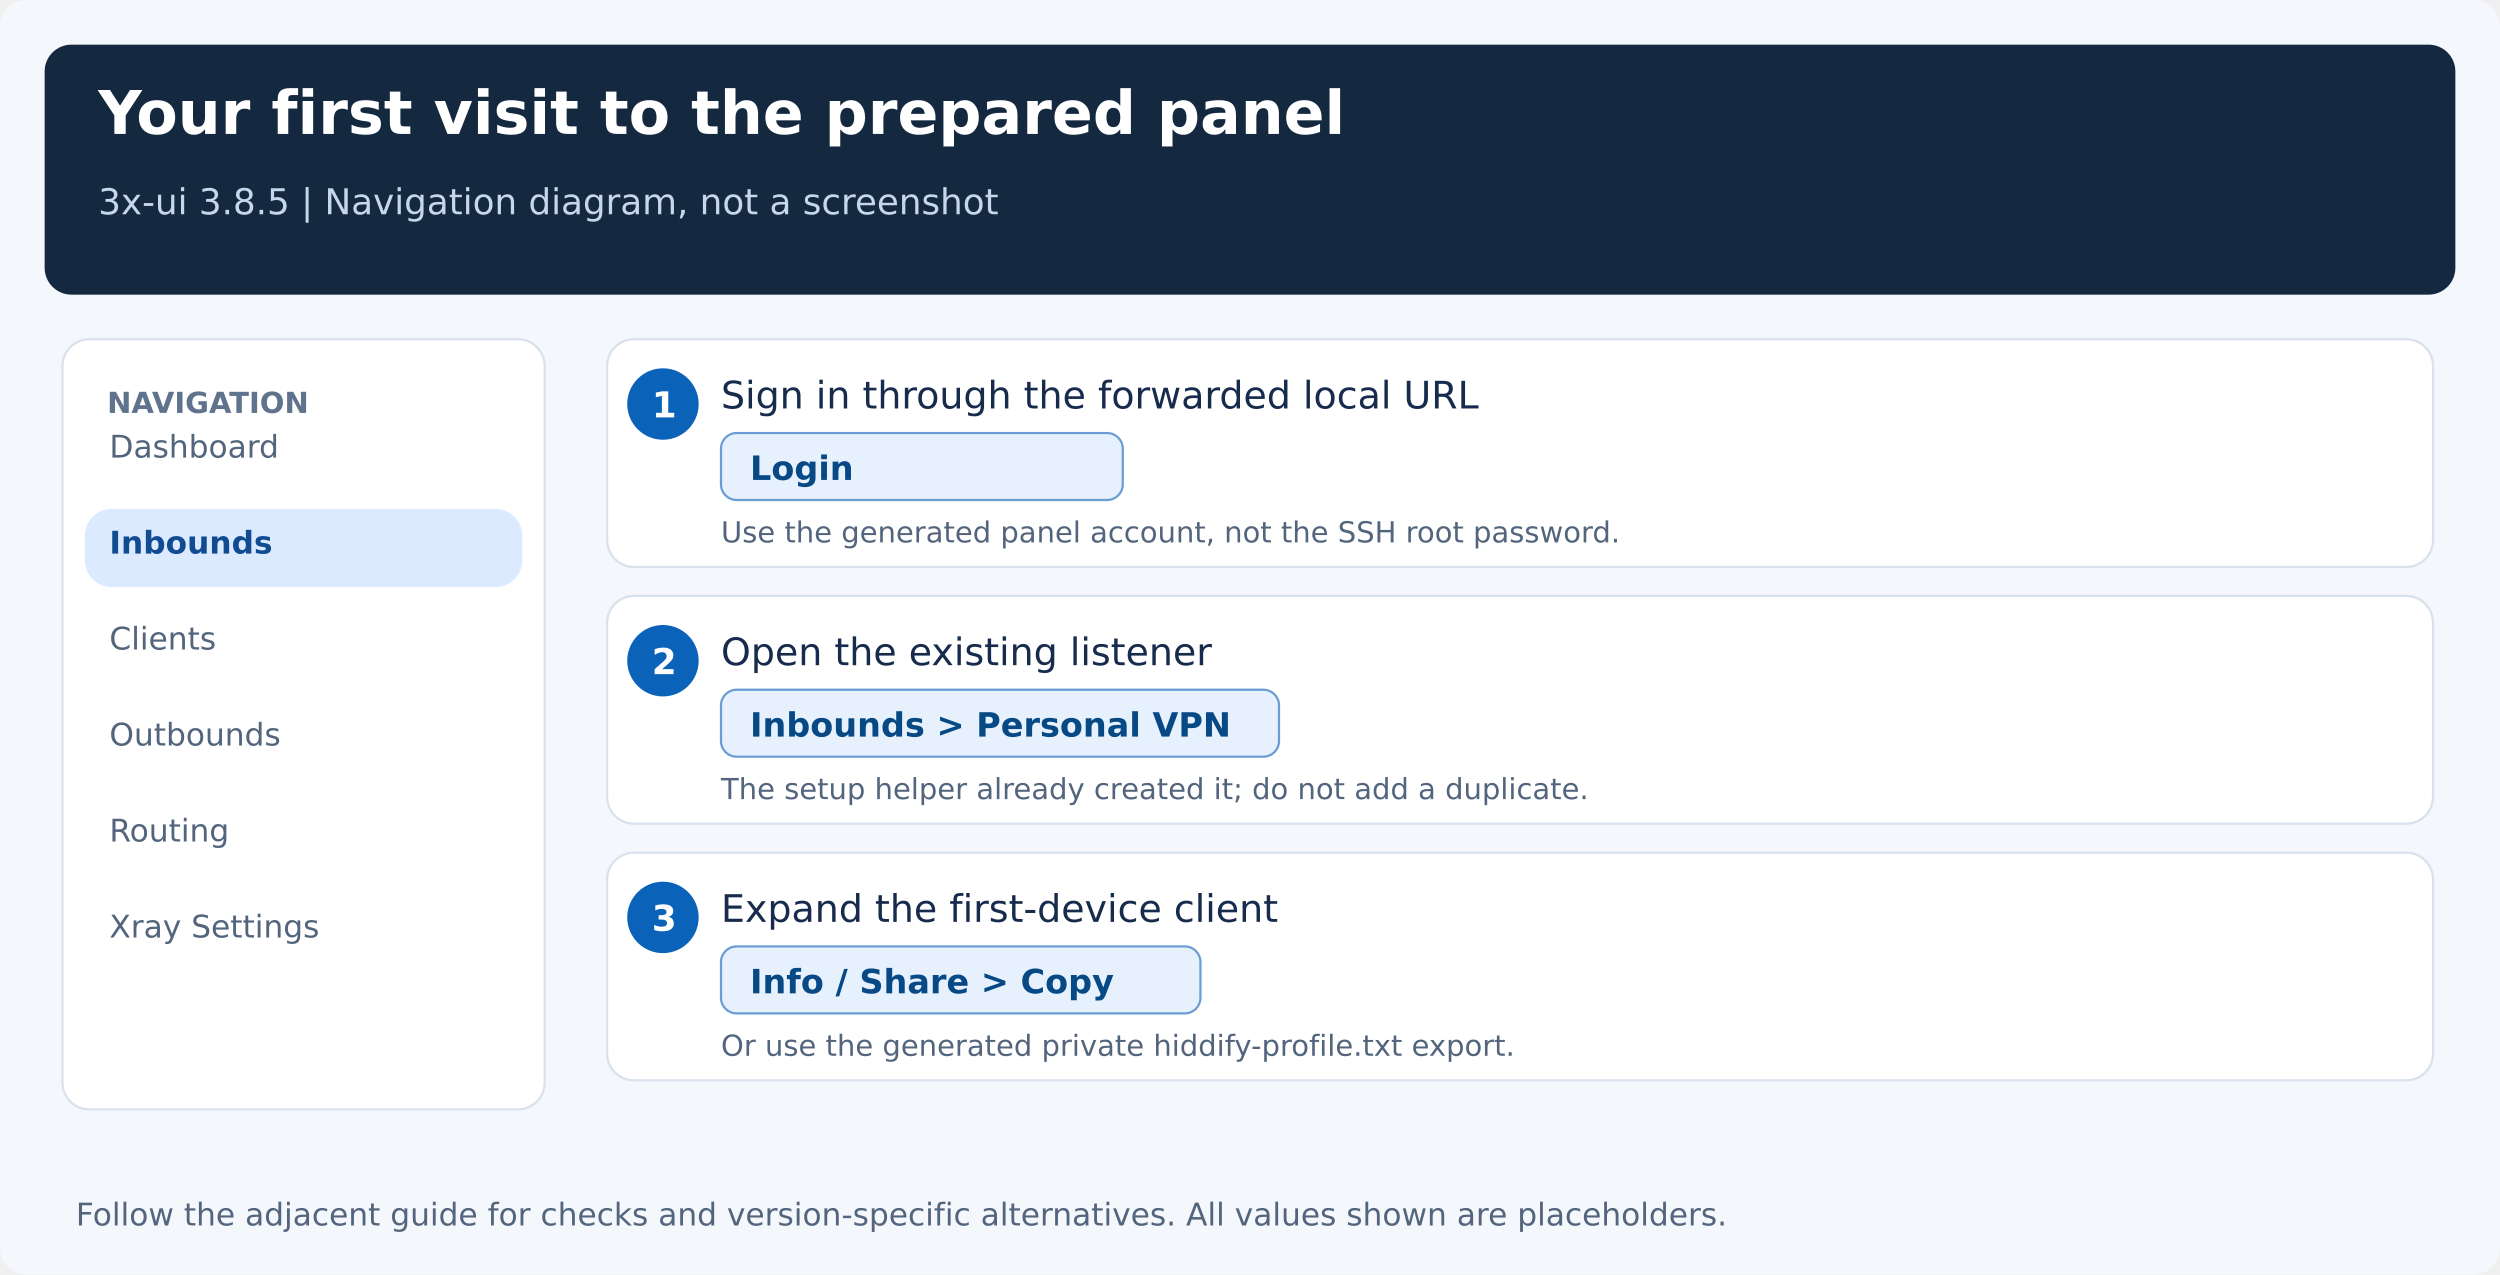
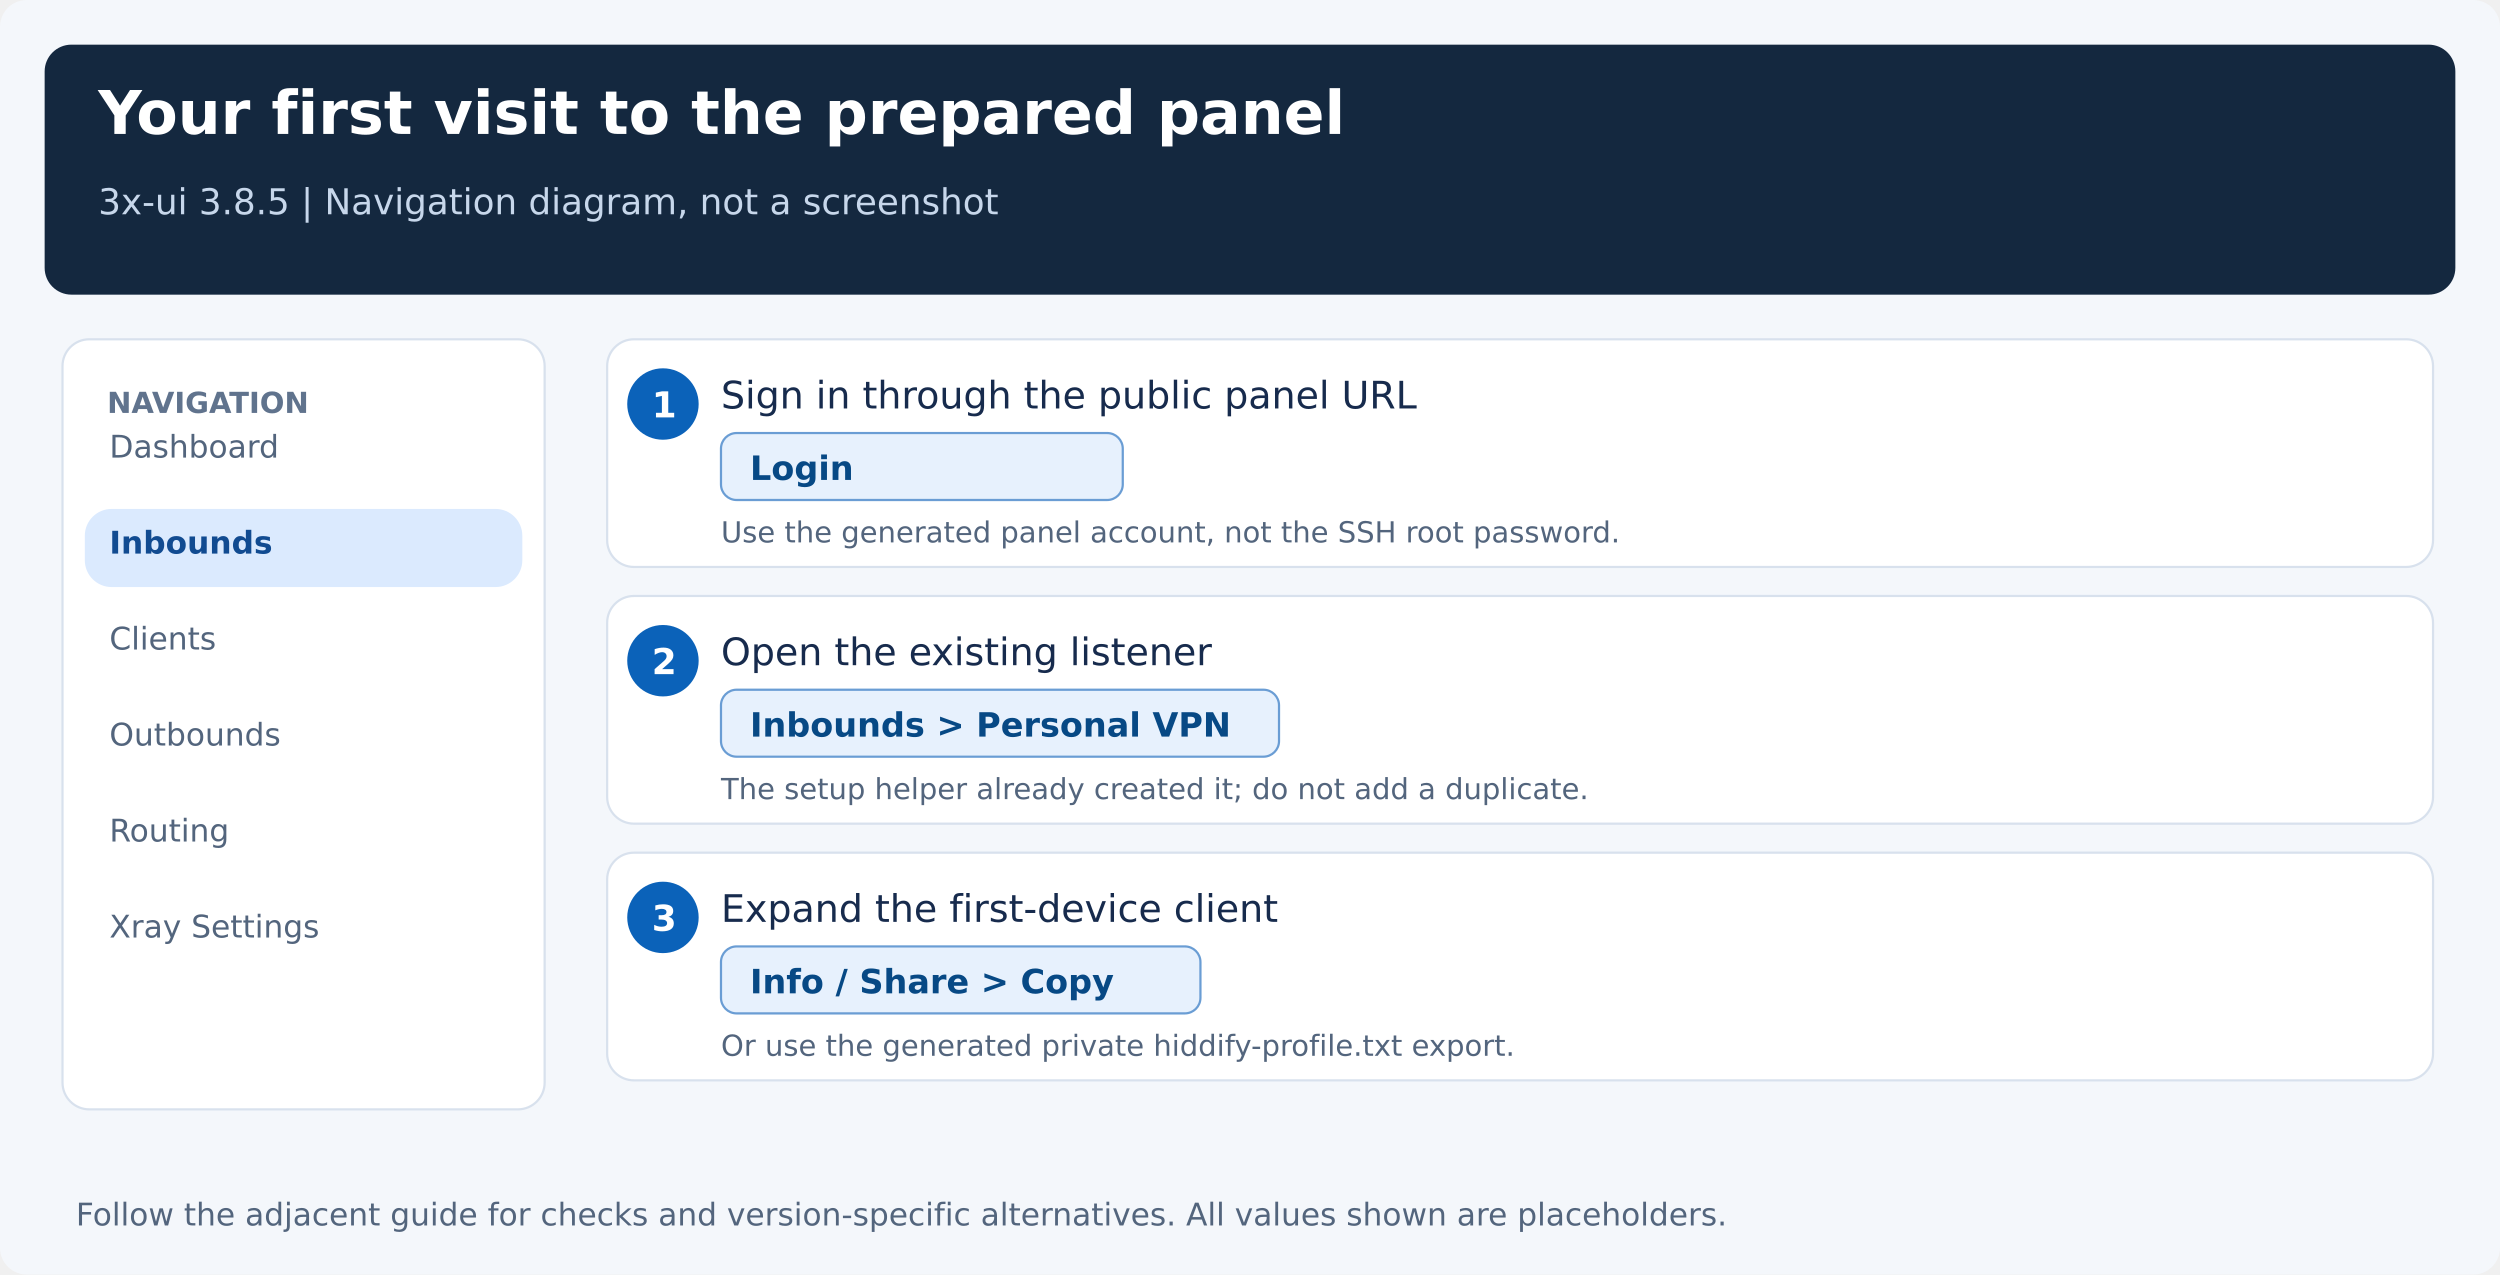
<svg xmlns="http://www.w3.org/2000/svg" width="1120" height="571" viewBox="0 0 1120 571" role="img" aria-labelledby="title desc">
  <g font-family="DejaVu Sans,Arial,sans-serif">
    <rect x="0" y="0" width="1120" height="571" rx="12" fill="#f4f7fb" stroke="none" />
    <rect x="20" y="20" width="1080" height="112" rx="12" fill="#14283f" stroke="none" />
    <text x="44" y="60" font-size="27" fill="#ffffff" font-weight="700">Your first visit to the prepared panel</text>
    <text x="44" y="96" font-size="16" fill="#c7d7eb" font-weight="400">3x-ui 3.8.5  |  Navigation diagram, not a screenshot</text>
    <rect x="28" y="152" width="216" height="345" rx="12" fill="#ffffff" stroke="#d8e1ed" />
    <text x="48" y="185" font-size="13" fill="#60738d" font-weight="700">NAVIGATION</text>
    <text x="49" y="205" font-size="14" fill="#53657d" font-weight="400">Dashboard</text>
    <rect x="38" y="228" width="196" height="35" rx="12" fill="#dbeafe" stroke="none" />
    <text x="49" y="248" font-size="14" fill="#114b91" font-weight="700">Inbounds</text>
    <text x="49" y="291" font-size="14" fill="#53657d" font-weight="400">Clients</text>
    <text x="49" y="334" font-size="14" fill="#53657d" font-weight="400">Outbounds</text>
    <text x="49" y="377" font-size="14" fill="#53657d" font-weight="400">Routing</text>
    <text x="49" y="420" font-size="14" fill="#53657d" font-weight="400">Xray Settings</text>
    <rect x="272" y="152" width="818" height="102" rx="12" fill="#ffffff" stroke="#d8e1ed" />
    <circle cx="297" cy="181" r="16" fill="#0b62b9" />
    <text x="292" y="187" font-size="16" fill="white" font-weight="700">1</text>
-     <text x="323" y="183" font-size="17" fill="#172b4d" font-weight="400">Sign in through the forwarded local URL</text>
+     <text x="323" y="183" font-size="17" fill="#172b4d" font-weight="400">Sign in through the public panel URL</text>
    <rect x="323" y="194" width="180" height="30" rx="7" fill="#e7f1fd" stroke="#6a9dd4" />
    <text x="336" y="215" font-size="15" fill="#074985" font-weight="700">Login</text>
    <text x="323" y="243" font-size="13" fill="#53657d" font-weight="400">Use the generated panel account, not the SSH root password.</text>
    <rect x="272" y="267" width="818" height="102" rx="12" fill="#ffffff" stroke="#d8e1ed" />
    <circle cx="297" cy="296" r="16" fill="#0b62b9" />
    <text x="292" y="302" font-size="16" fill="white" font-weight="700">2</text>
    <text x="323" y="298" font-size="17" fill="#172b4d" font-weight="400">Open the existing listener</text>
    <rect x="323" y="309" width="250" height="30" rx="7" fill="#e7f1fd" stroke="#6a9dd4" />
    <text x="336" y="330" font-size="15" fill="#074985" font-weight="700">Inbounds  &gt;  Personal VPN</text>
    <text x="323" y="358" font-size="13" fill="#53657d" font-weight="400">The setup helper already created it; do not add a duplicate.</text>
    <rect x="272" y="382" width="818" height="102" rx="12" fill="#ffffff" stroke="#d8e1ed" />
    <circle cx="297" cy="411" r="16" fill="#0b62b9" />
    <text x="292" y="417" font-size="16" fill="white" font-weight="700">3</text>
    <text x="323" y="413" font-size="17" fill="#172b4d" font-weight="400">Expand the first-device client</text>
    <rect x="323" y="424" width="214.8" height="30" rx="7" fill="#e7f1fd" stroke="#6a9dd4" />
    <text x="336" y="445" font-size="15" fill="#074985" font-weight="700">Info / Share  &gt;  Copy</text>
    <text x="323" y="473" font-size="13" fill="#53657d" font-weight="400">Or use the generated private hiddify-profile.txt export.</text>
    <text x="34" y="549" font-size="14" fill="#53657d" font-weight="400">Follow the adjacent guide for checks and version-specific alternatives. All values shown are placeholders.</text>
  </g>
</svg>
